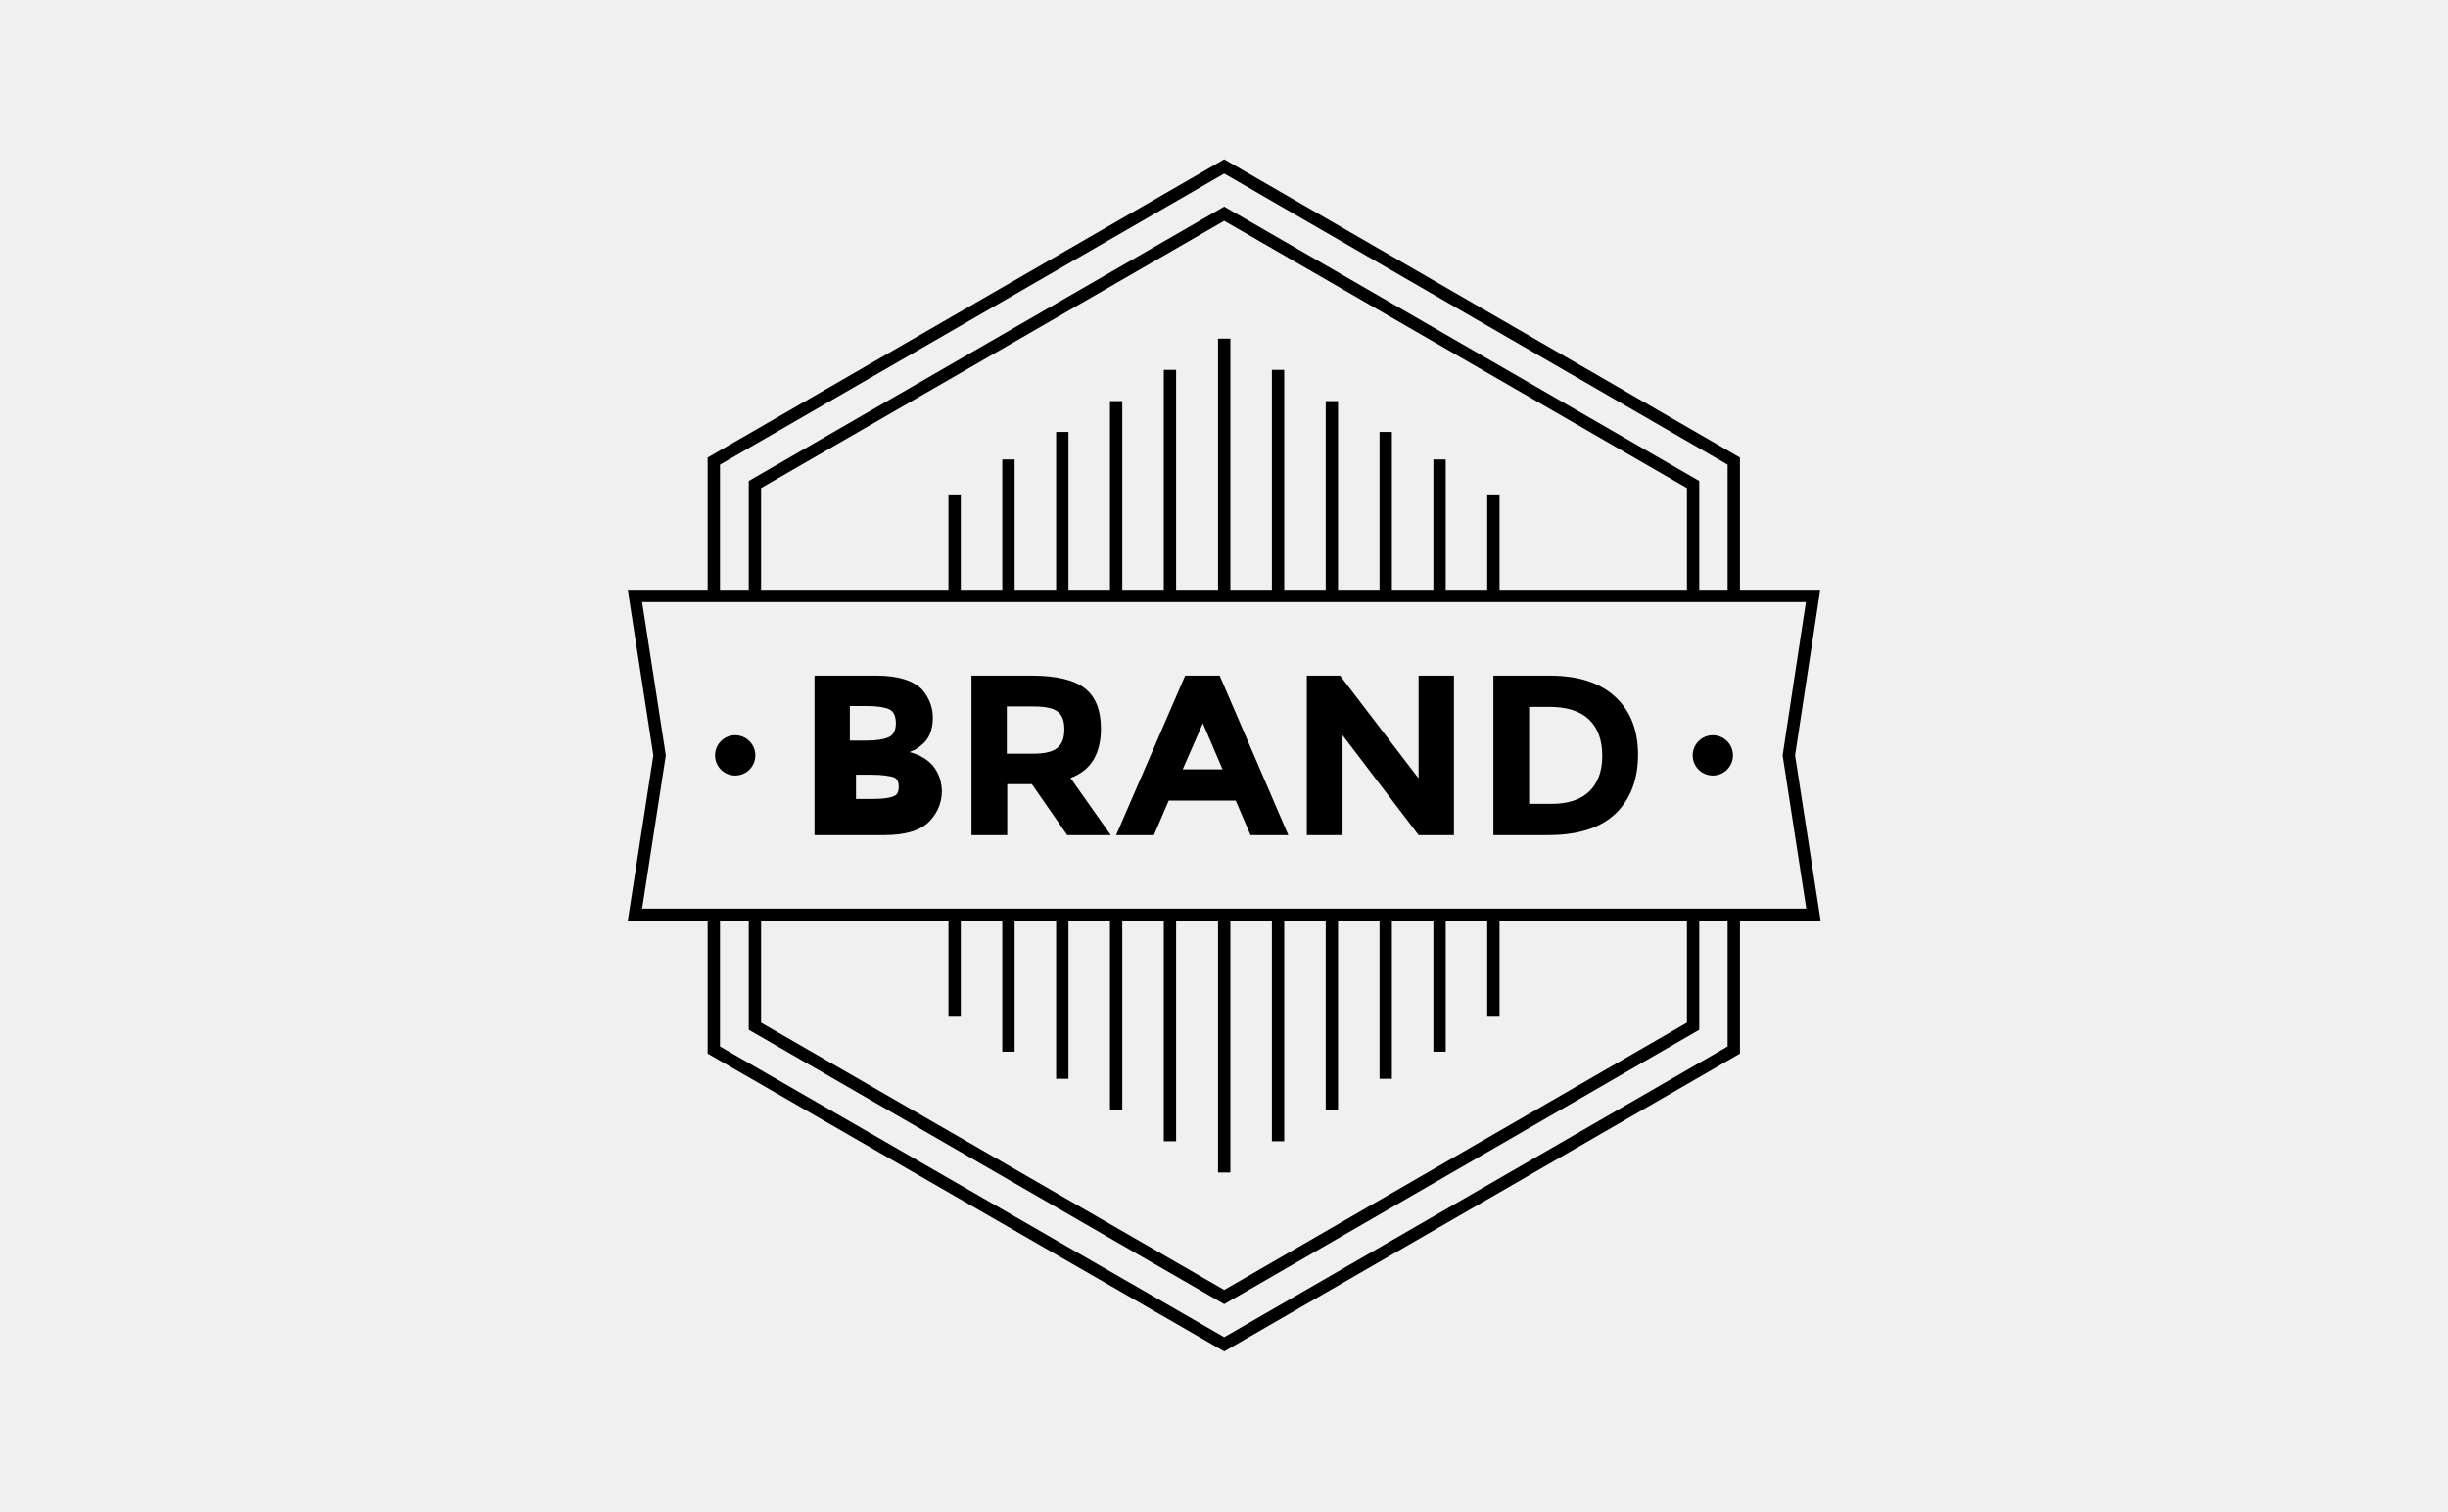
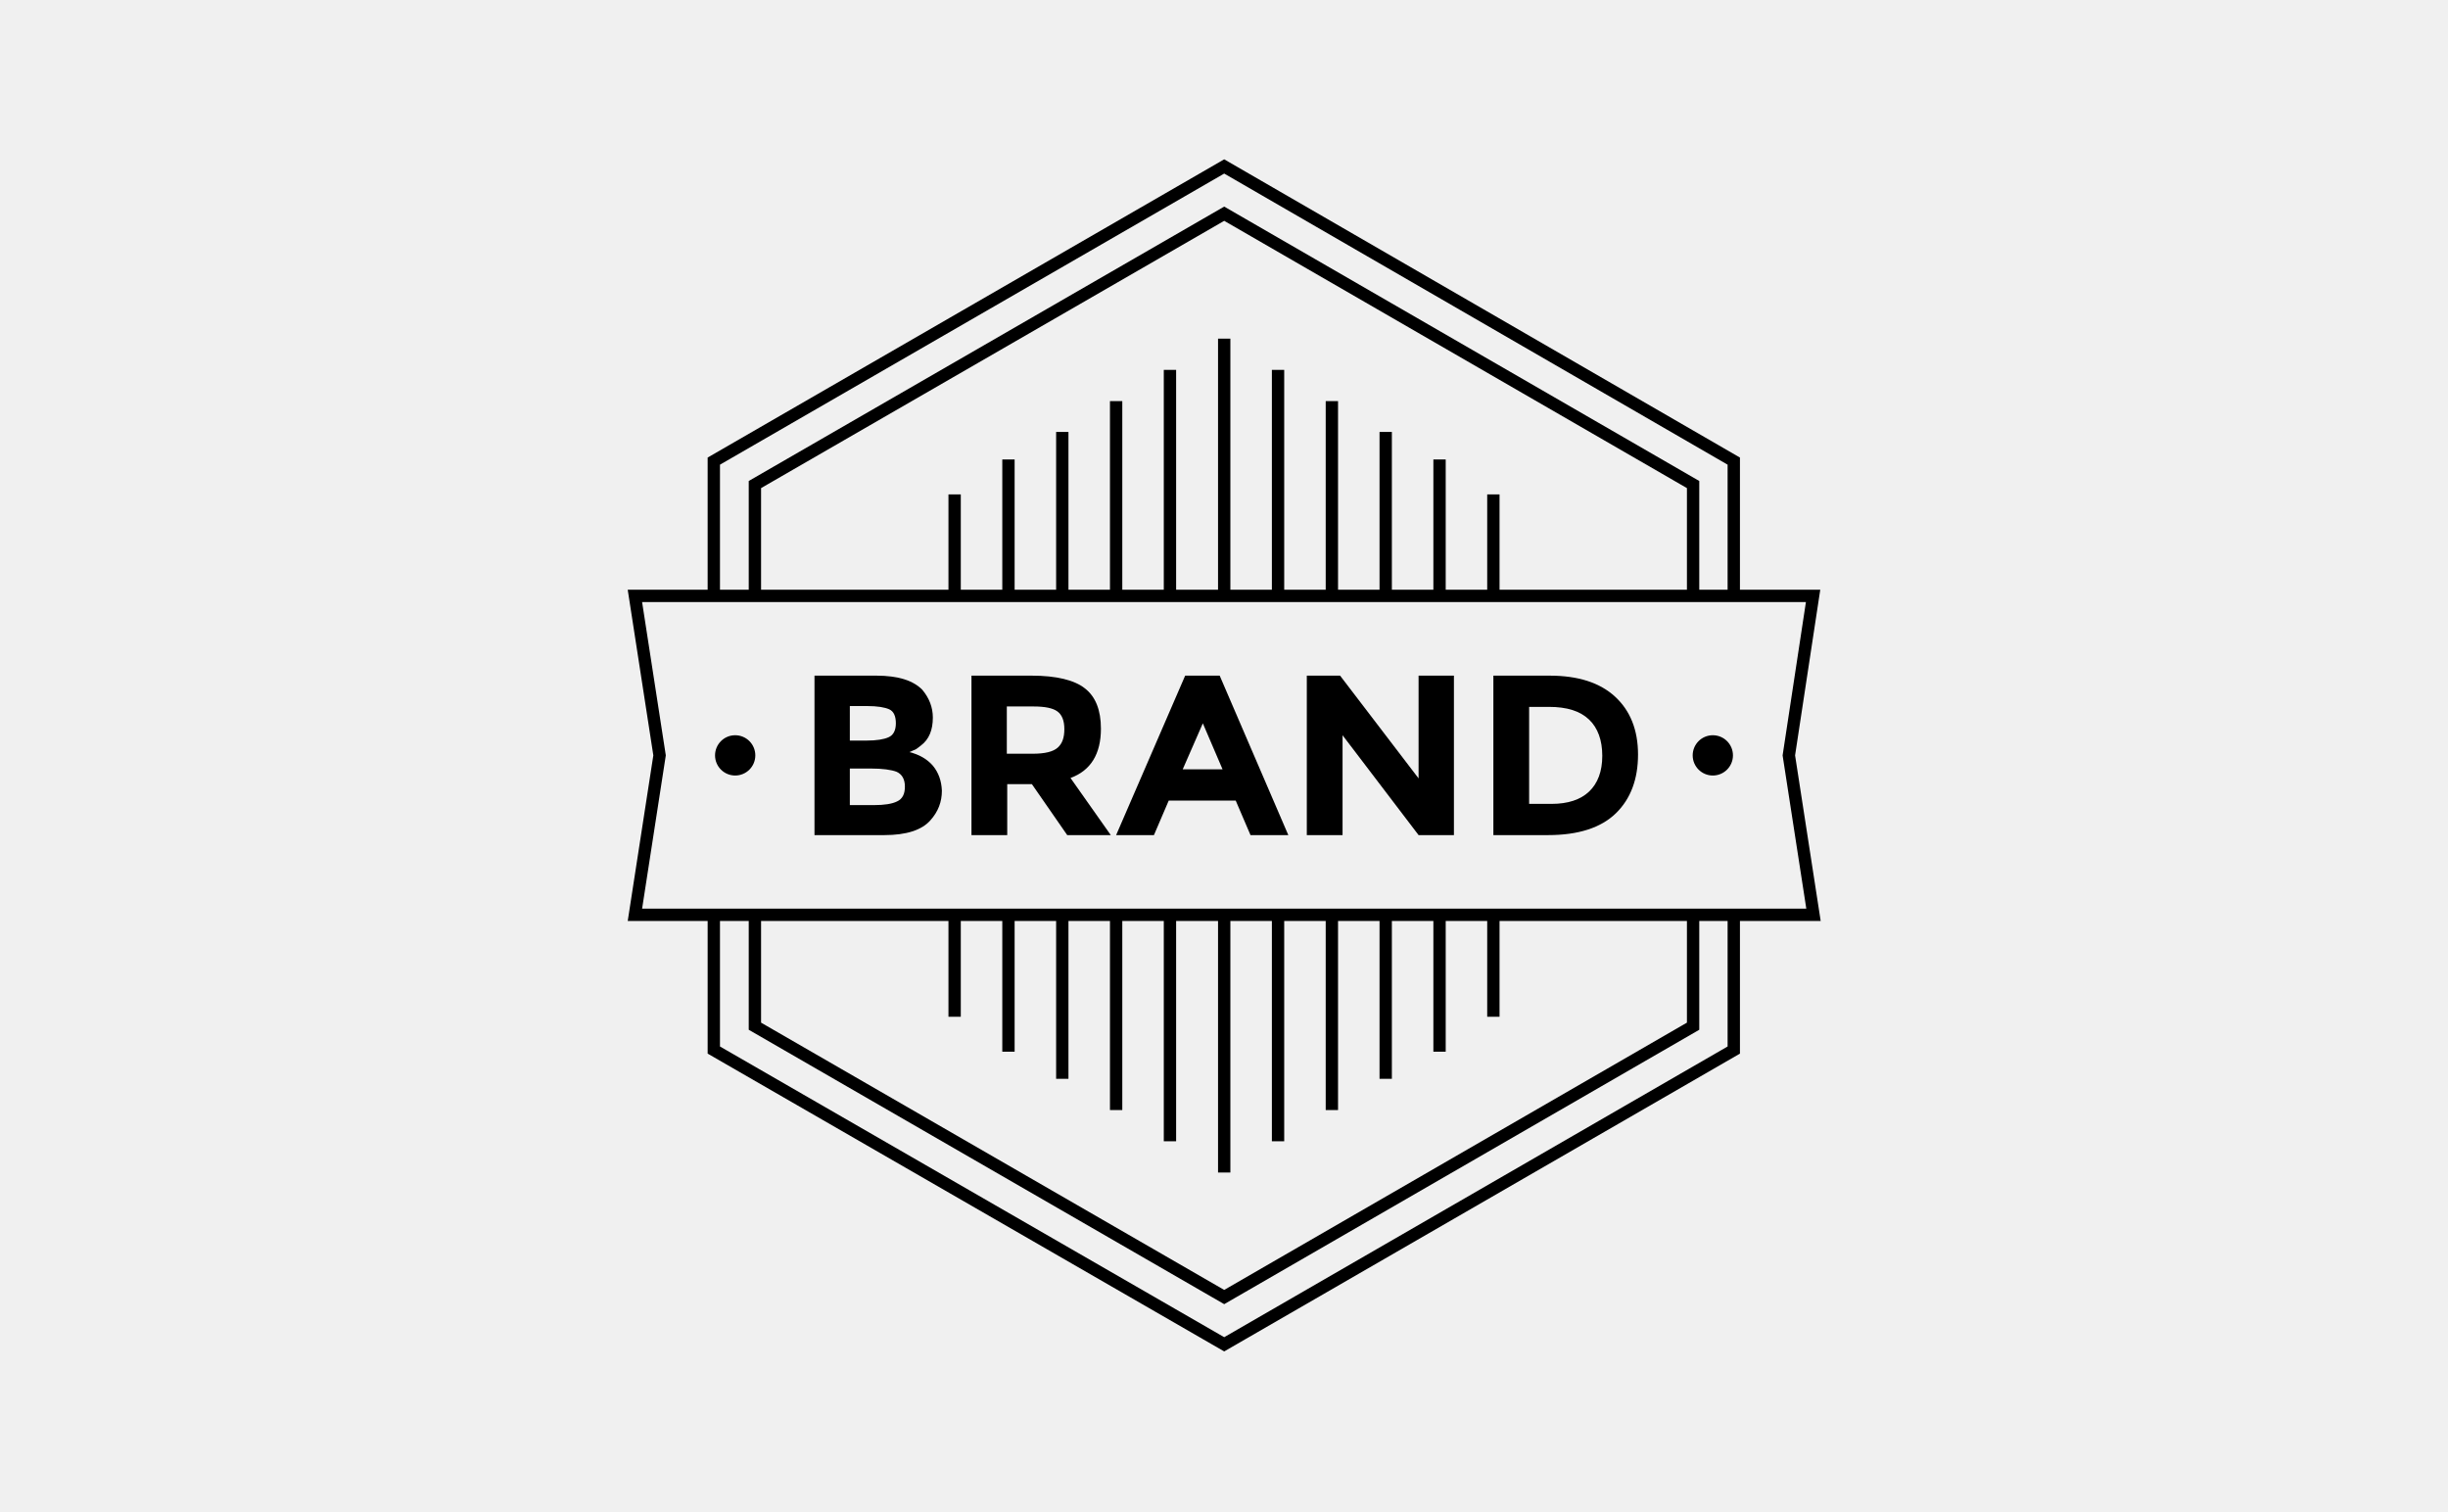
- <svg xmlns="http://www.w3.org/2000/svg" version="1.1" id="Layer_1" x="0px" y="0px" viewBox="0 0 595.7 367.7" style="enable-background:new 0 0 595.7 367.7;" xml:space="preserve">
+ <svg xmlns="http://www.w3.org/2000/svg" version="1.1" id="Layer_1" x="0px" y="0px" viewBox="-181 97.3 595.7 367.7" style="enable-background:new -181 97.3 595.7 367.7;" xml:space="preserve">
  <style type="text/css">
- 	.st0{fill:#FFFFFF;stroke:#000000;stroke-width:3;stroke-miterlimit:10;}
- 	.st1{fill:none;stroke:#000000;stroke-width:3;stroke-miterlimit:10;}
- 	.st2{stroke:#000000;stroke-width:3;stroke-miterlimit:10;}
- 	.st3{fill:none;stroke:#000000;stroke-width:2.25;stroke-miterlimit:10;}
- 	.st4{fill:none;stroke:#000000;stroke-width:3;stroke-linecap:round;stroke-miterlimit:10;}
- 	.st5{fill:none;stroke:#000000;stroke-width:4.5;stroke-miterlimit:10;}
- 	.st6{fill:none;stroke:#000000;stroke-width:1.5;stroke-miterlimit:10;}
+ 	.st0{fill:none;stroke:#000000;stroke-width:3;stroke-miterlimit:10;}
</style>
+   <polyline class="st0" points="240.9,319.9 240.9,352.8 116.9,424.4 -7.3,352.8 -7.3,319.9 " />
+   <polyline class="st0" points="-7.3,242.3 -7.3,209.5 116.9,137.8 240.9,209.5 240.9,242.3 " />
+   <polyline class="st0" points="2.7,242.3 2.7,215.2 116.9,149.3 231,215.2 231,242.3 " />
+   <polyline class="st0" points="231,319.9 231,347 116.9,412.9 2.7,347 2.7,319.9 " />
+   <path class="st0" d="M260.3,319.9l-6-38.8l5.9-38.8H-26.5l6,38.8l-6,38.8H260.3z" />
  <g>
-     <polyline class="st1" points="421.9,222.6 421.9,255.5 297.9,327.1 173.7,255.5 173.7,222.6  " />
-     <polyline class="st1" points="173.7,145 173.7,112.2 297.9,40.5 421.9,112.2 421.9,145  " />
-     <polyline class="st1" points="183.7,145 183.7,117.9 297.9,52 412,117.9 412,145  " />
-     <polyline class="st1" points="412,222.6 412,249.7 297.9,315.6 183.7,249.7 183.7,222.6  " />
-     <path class="st1" d="M441.2,145H154.5l6,38.8l-6,38.8h286.8l-6-38.8L441.2,145z M206.8,195.9V187h5.1c2.9,0,5,0.3,6.3,0.8   c1.3,0.6,2,1.8,2,3.6s-0.6,3-1.9,3.6c-1.2,0.6-3.1,0.9-5.6,0.9H206.8z" />
    <g>
-       <g>
-         <line class="st1" x1="297.9" y1="145" x2="297.9" y2="82.4" />
-         <line class="st1" x1="311" y1="145" x2="311" y2="90" />
-         <line class="st1" x1="324.1" y1="145" x2="324.1" y2="97.6" />
-         <line class="st1" x1="337.2" y1="145" x2="337.2" y2="105.1" />
-         <line class="st1" x1="350.3" y1="145" x2="350.3" y2="111.8" />
-         <line class="st1" x1="363.4" y1="145" x2="363.4" y2="120.3" />
-       </g>
-       <g>
-         <line class="st1" x1="284.7" y1="145" x2="284.7" y2="90" />
-         <line class="st1" x1="271.6" y1="145" x2="271.6" y2="97.6" />
-         <line class="st1" x1="258.5" y1="145" x2="258.5" y2="105.1" />
-         <line class="st1" x1="245.4" y1="145" x2="245.4" y2="111.8" />
-         <line class="st1" x1="232.3" y1="145" x2="232.3" y2="120.3" />
-       </g>
+       <line class="st0" x1="116.9" y1="242.3" x2="116.9" y2="179.7" />
+       <line class="st0" x1="130" y1="242.3" x2="130" y2="187.3" />
+       <line class="st0" x1="143.1" y1="242.3" x2="143.1" y2="194.9" />
+       <line class="st0" x1="156.2" y1="242.3" x2="156.2" y2="202.4" />
+       <line class="st0" x1="169.3" y1="242.3" x2="169.3" y2="209.1" />
+       <line class="st0" x1="182.4" y1="242.3" x2="182.4" y2="217.6" />
    </g>
    <g>
-       <g>
-         <line class="st1" x1="297.9" y1="222.6" x2="297.9" y2="285.3" />
-         <line class="st1" x1="284.7" y1="222.6" x2="284.7" y2="277.7" />
-         <line class="st1" x1="271.6" y1="222.6" x2="271.6" y2="270.1" />
-         <line class="st1" x1="258.5" y1="222.6" x2="258.5" y2="262.5" />
-         <line class="st1" x1="245.4" y1="222.6" x2="245.4" y2="255.9" />
-         <line class="st1" x1="232.3" y1="222.6" x2="232.3" y2="247.4" />
-       </g>
-       <g>
-         <line class="st1" x1="311" y1="222.6" x2="311" y2="277.7" />
-         <line class="st1" x1="324.1" y1="222.6" x2="324.1" y2="270.1" />
-         <line class="st1" x1="337.2" y1="222.6" x2="337.2" y2="262.5" />
-         <line class="st1" x1="350.3" y1="222.6" x2="350.3" y2="255.9" />
-         <line class="st1" x1="363.4" y1="222.6" x2="363.4" y2="247.4" />
-       </g>
+       <line class="st0" x1="103.7" y1="242.3" x2="103.7" y2="187.3" />
+       <line class="st0" x1="90.6" y1="242.3" x2="90.6" y2="194.9" />
+       <line class="st0" x1="77.5" y1="242.3" x2="77.5" y2="202.4" />
+       <line class="st0" x1="64.4" y1="242.3" x2="64.4" y2="209.1" />
+       <line class="st0" x1="51.3" y1="242.3" x2="51.3" y2="217.6" />
+     </g>
+   </g>
+   <g>
+     <g>
+       <line class="st0" x1="116.9" y1="319.9" x2="116.9" y2="382.6" />
+       <line class="st0" x1="103.7" y1="319.9" x2="103.7" y2="375" />
+       <line class="st0" x1="90.6" y1="319.9" x2="90.6" y2="367.4" />
+       <line class="st0" x1="77.5" y1="319.9" x2="77.5" y2="359.8" />
+       <line class="st0" x1="64.4" y1="319.9" x2="64.4" y2="353.2" />
+       <line class="st0" x1="51.3" y1="319.9" x2="51.3" y2="344.7" />
    </g>
    <g>
-       <path d="M227,186.3c-1.4-1.6-3.3-2.7-5.7-3.3c0.7-0.3,1.1-0.5,1.4-0.6c0.3-0.1,0.7-0.5,1.4-1c2-1.5,2.9-3.8,2.9-6.8    c0-2.5-0.9-4.8-2.6-6.8c-1-1-2.4-1.9-4.3-2.5c-1.9-0.6-4.2-0.9-6.8-0.9h-15.1v38.8h17c5.3,0,9.1-1.2,11.2-3.6    c1.9-2.1,2.8-4.5,2.8-7.2C229.1,190,228.4,188,227,186.3z M206.8,171.8h4.2c2.5,0,4.3,0.3,5.4,0.8c1.1,0.5,1.6,1.7,1.6,3.4    c0,1.7-0.6,2.9-1.8,3.4c-1.1,0.5-2.9,0.8-5.3,0.8h-4.1V171.8z M218.3,195c-1.2,0.6-3.1,0.9-5.6,0.9h-5.9V187h5.1    c2.9,0,5,0.3,6.3,0.8c1.3,0.6,2,1.8,2,3.6S219.6,194.4,218.3,195z" />
-       <path d="M260.5,189.3c4.9-1.8,7.4-5.8,7.4-12c0-4.5-1.3-7.8-3.9-9.8c-2.5-2-6.9-3.1-12.9-3.1h-14.7v38.8h8.7v-12.4h6l8.6,12.4    h10.6L260.5,189.3z M257.4,181.9c-1.1,1-3.1,1.5-6.1,1.5h-6.3v-11.5h6.5c2.8,0,4.7,0.4,5.8,1.2c1.1,0.8,1.7,2.2,1.7,4.3    S258.5,180.9,257.4,181.9z" />
-       <path d="M296.8,164.4h-8.4l-16.8,38.8h9.2l3.6-8.4h16.3l3.6,8.4h9.2L296.8,164.4z M287.8,187.2l4.9-11.2l4.8,11.2H287.8z" />
-       <path d="M345.2,164.4v25l-19.1-25h-8.1v38.8h8.7v-24.3l18.5,24.3h8.6v-38.8H345.2z" />
-       <path d="M393,169.5c-3.7-3.4-9-5.1-15.9-5.1h-13.7v38.8h13.3c7.4,0,12.9-1.8,16.5-5.3c3.6-3.5,5.4-8.3,5.4-14.3    C398.6,177.6,396.7,172.9,393,169.5z M386.7,192.6c-2.1,2-5.2,3-9.1,3h-5.5V172h4.8c4.4,0,7.6,1,9.8,3.1c2.1,2,3.2,5,3.2,8.8    C389.9,187.7,388.8,190.6,386.7,192.6z" />
+       <line class="st0" x1="130" y1="319.9" x2="130" y2="375" />
+       <line class="st0" x1="143.1" y1="319.9" x2="143.1" y2="367.4" />
+       <line class="st0" x1="156.2" y1="319.9" x2="156.2" y2="359.8" />
+       <line class="st0" x1="169.3" y1="319.9" x2="169.3" y2="353.2" />
+       <line class="st0" x1="182.4" y1="319.9" x2="182.4" y2="344.7" />
    </g>
-     <circle cx="416.8" cy="183.8" r="4.9" />
-     <circle cx="178.9" cy="183.8" r="4.9" />
  </g>
+   <path d="M46,283.6c-1.4-1.6-3.3-2.7-5.7-3.3c0.7-0.3,1.1-0.5,1.4-0.6c0.3-0.1,0.7-0.5,1.4-1c2-1.5,2.9-3.8,2.9-6.8  c0-2.5-0.9-4.8-2.6-6.8c-1-1-2.4-1.9-4.3-2.5c-1.9-0.6-4.2-0.9-6.8-0.9H17.2v38.8h17c5.3,0,9.1-1.2,11.2-3.6  c1.9-2.1,2.8-4.5,2.8-7.2C48.1,287.3,47.4,285.3,46,283.6z M25.8,269.1H30c2.5,0,4.3,0.3,5.4,0.8c1.1,0.5,1.6,1.7,1.6,3.4  s-0.6,2.9-1.8,3.4c-1.1,0.5-2.9,0.8-5.3,0.8h-4.1V269.1z M37.3,292.3c-1.2,0.6-3.1,0.9-5.6,0.9h-5.9v-8.9h5.1c2.9,0,5,0.3,6.3,0.8  c1.3,0.6,2,1.8,2,3.6C39.2,290.5,38.6,291.7,37.3,292.3z" />
+   <path d="M79.5,286.6c4.9-1.8,7.4-5.8,7.4-12c0-4.5-1.3-7.8-3.9-9.8c-2.5-2-6.9-3.1-12.9-3.1H55.4v38.8h8.7v-12.4h6l8.6,12.4h10.6  L79.5,286.6z M76.4,279.2c-1.1,1-3.1,1.5-6.1,1.5H64v-11.5h6.5c2.8,0,4.7,0.4,5.8,1.2c1.1,0.8,1.7,2.2,1.7,4.3  C78,276.8,77.5,278.2,76.4,279.2z" />
+   <path d="M115.8,261.7h-8.4l-16.8,38.8h9.2l3.6-8.4h16.3l3.6,8.4h9.2L115.8,261.7z M106.8,284.5l4.9-11.2l4.8,11.2H106.8z" />
+   <path d="M164.2,261.7v25l-19.1-25H137v38.8h8.7v-24.3l18.5,24.3h8.6v-38.8H164.2z" />
+   <path d="M212,266.8c-3.7-3.4-9-5.1-15.9-5.1h-13.7v38.8h13.3c7.4,0,12.9-1.8,16.5-5.3c3.6-3.5,5.4-8.3,5.4-14.3  S215.7,270.2,212,266.8z M205.7,289.9c-2.1,2-5.2,3-9.1,3h-5.5v-23.6h4.8c4.4,0,7.6,1,9.8,3.1c2.1,2,3.2,5,3.2,8.8  C208.9,285,207.8,287.9,205.7,289.9z" />
+   <circle cx="235.8" cy="281.1" r="4.9" />
+   <circle cx="-2.1" cy="281.1" r="4.9" />
</svg>
